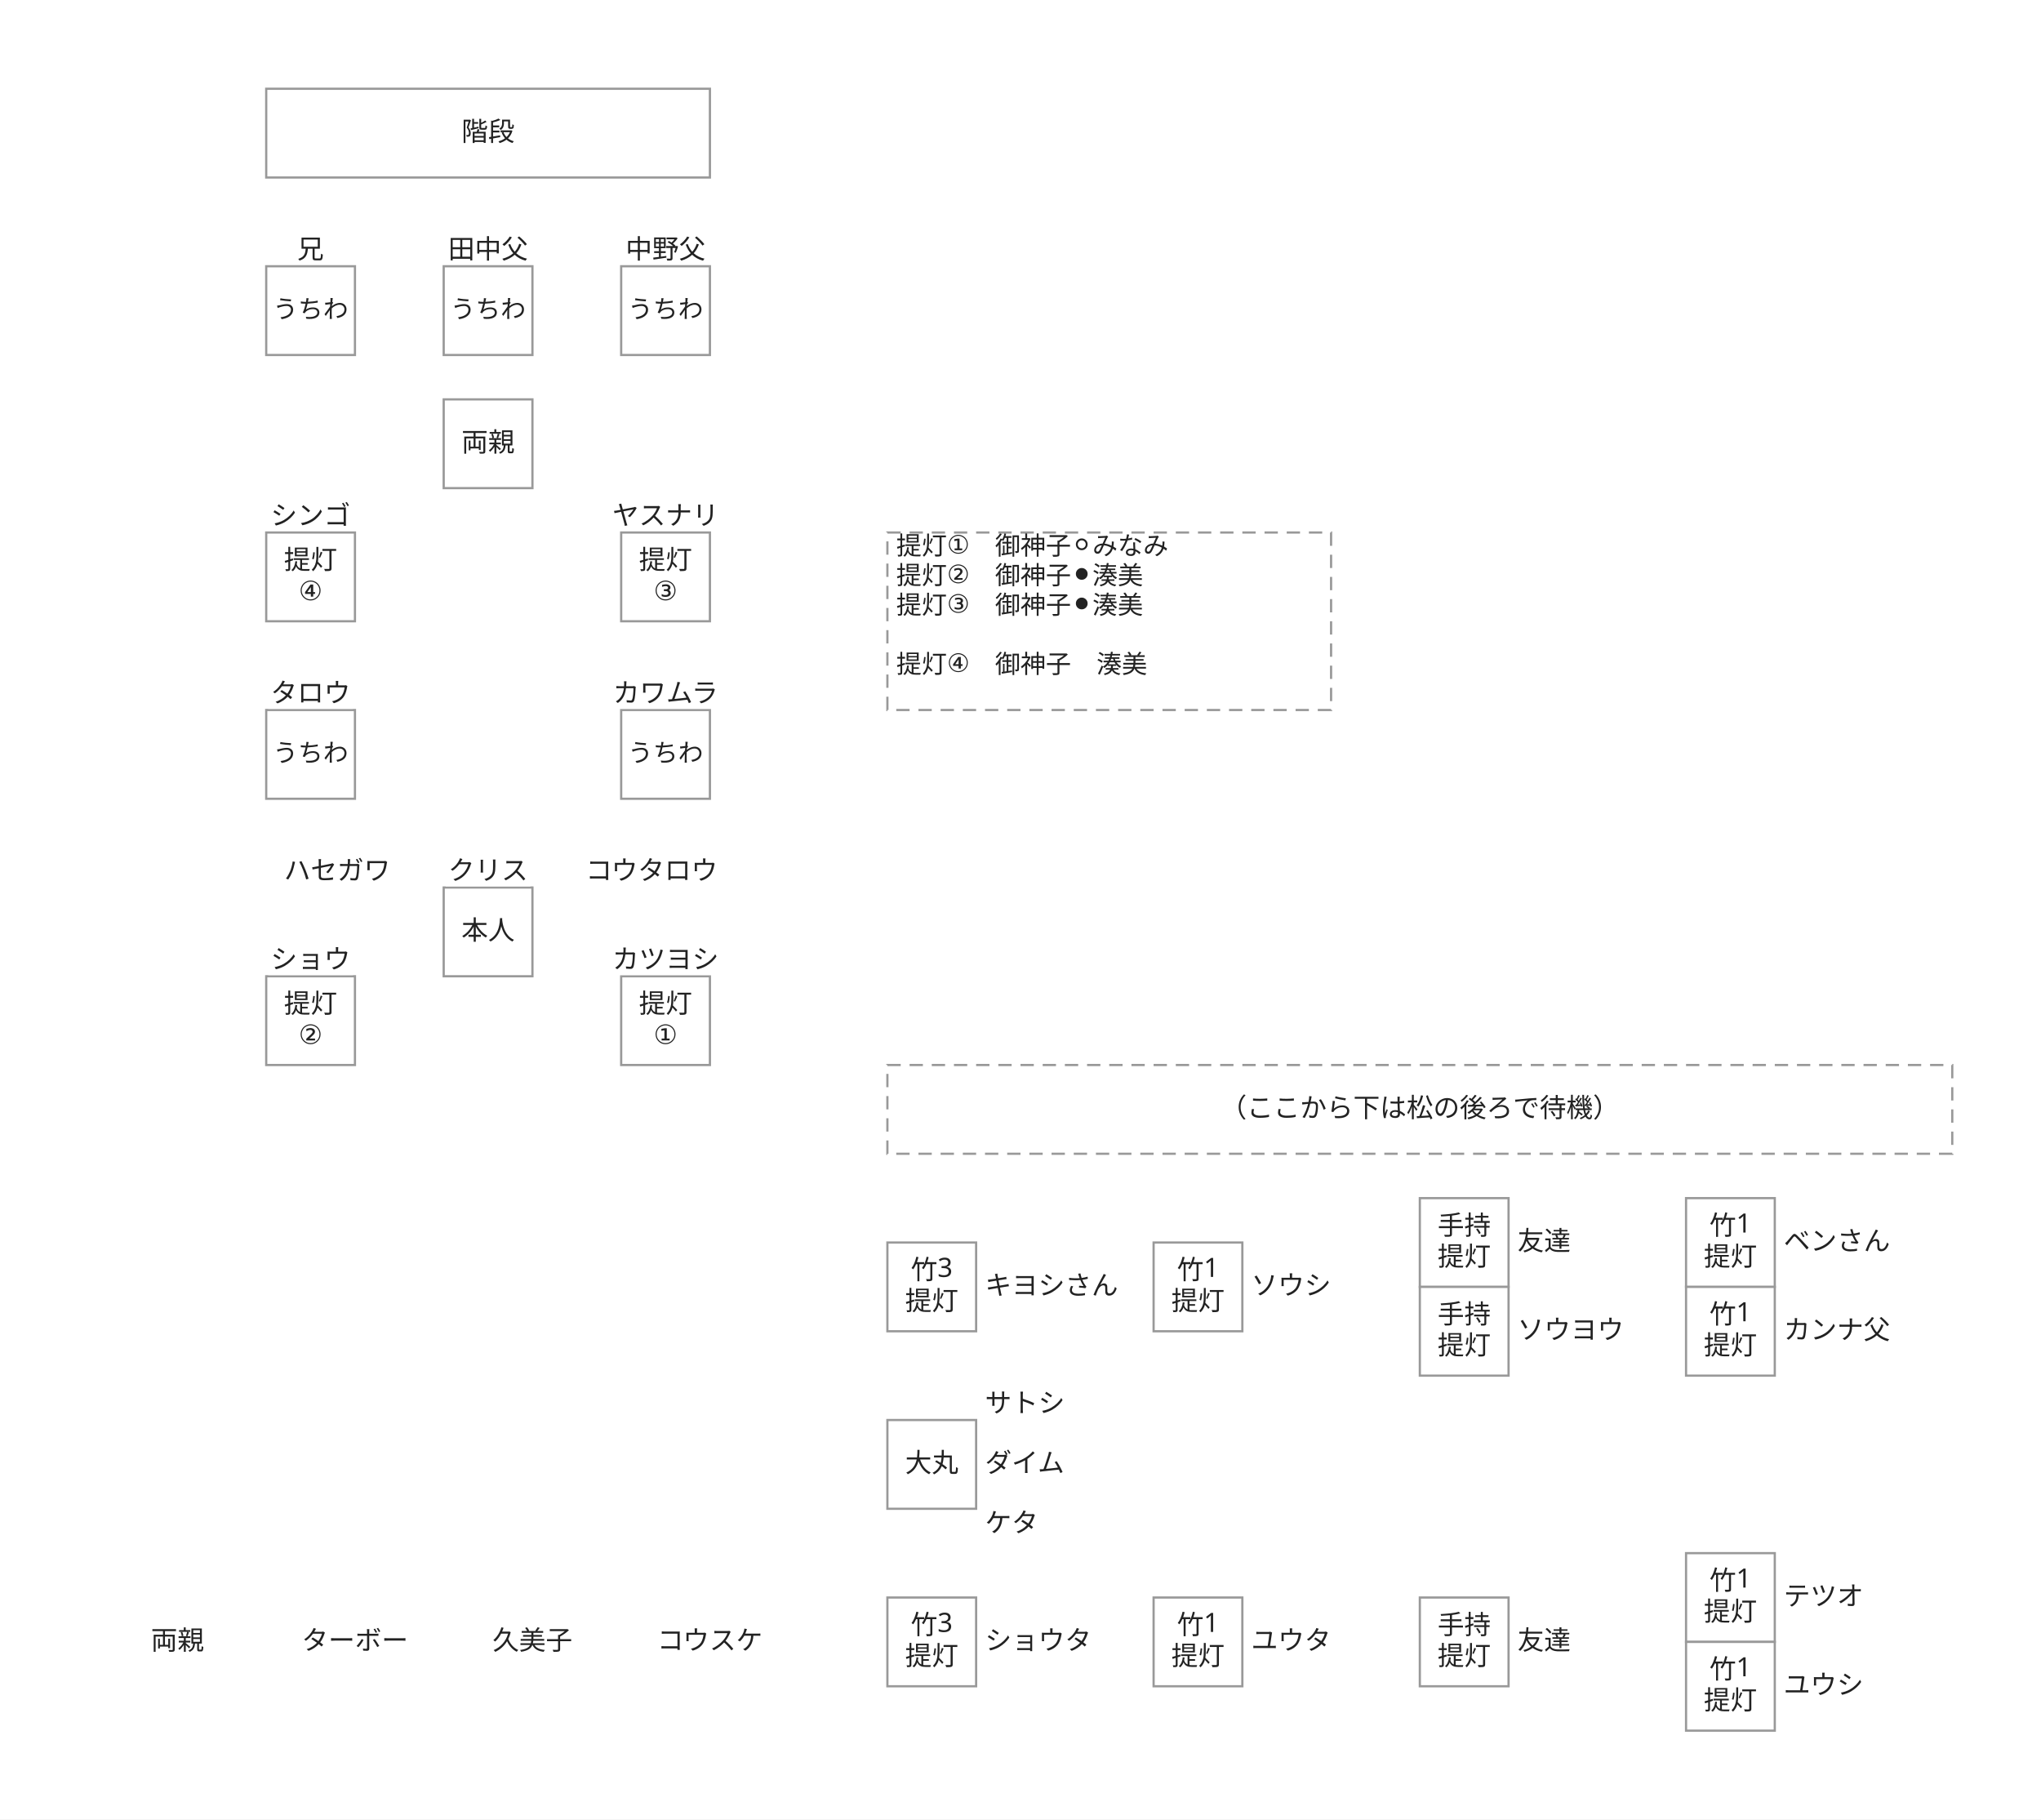
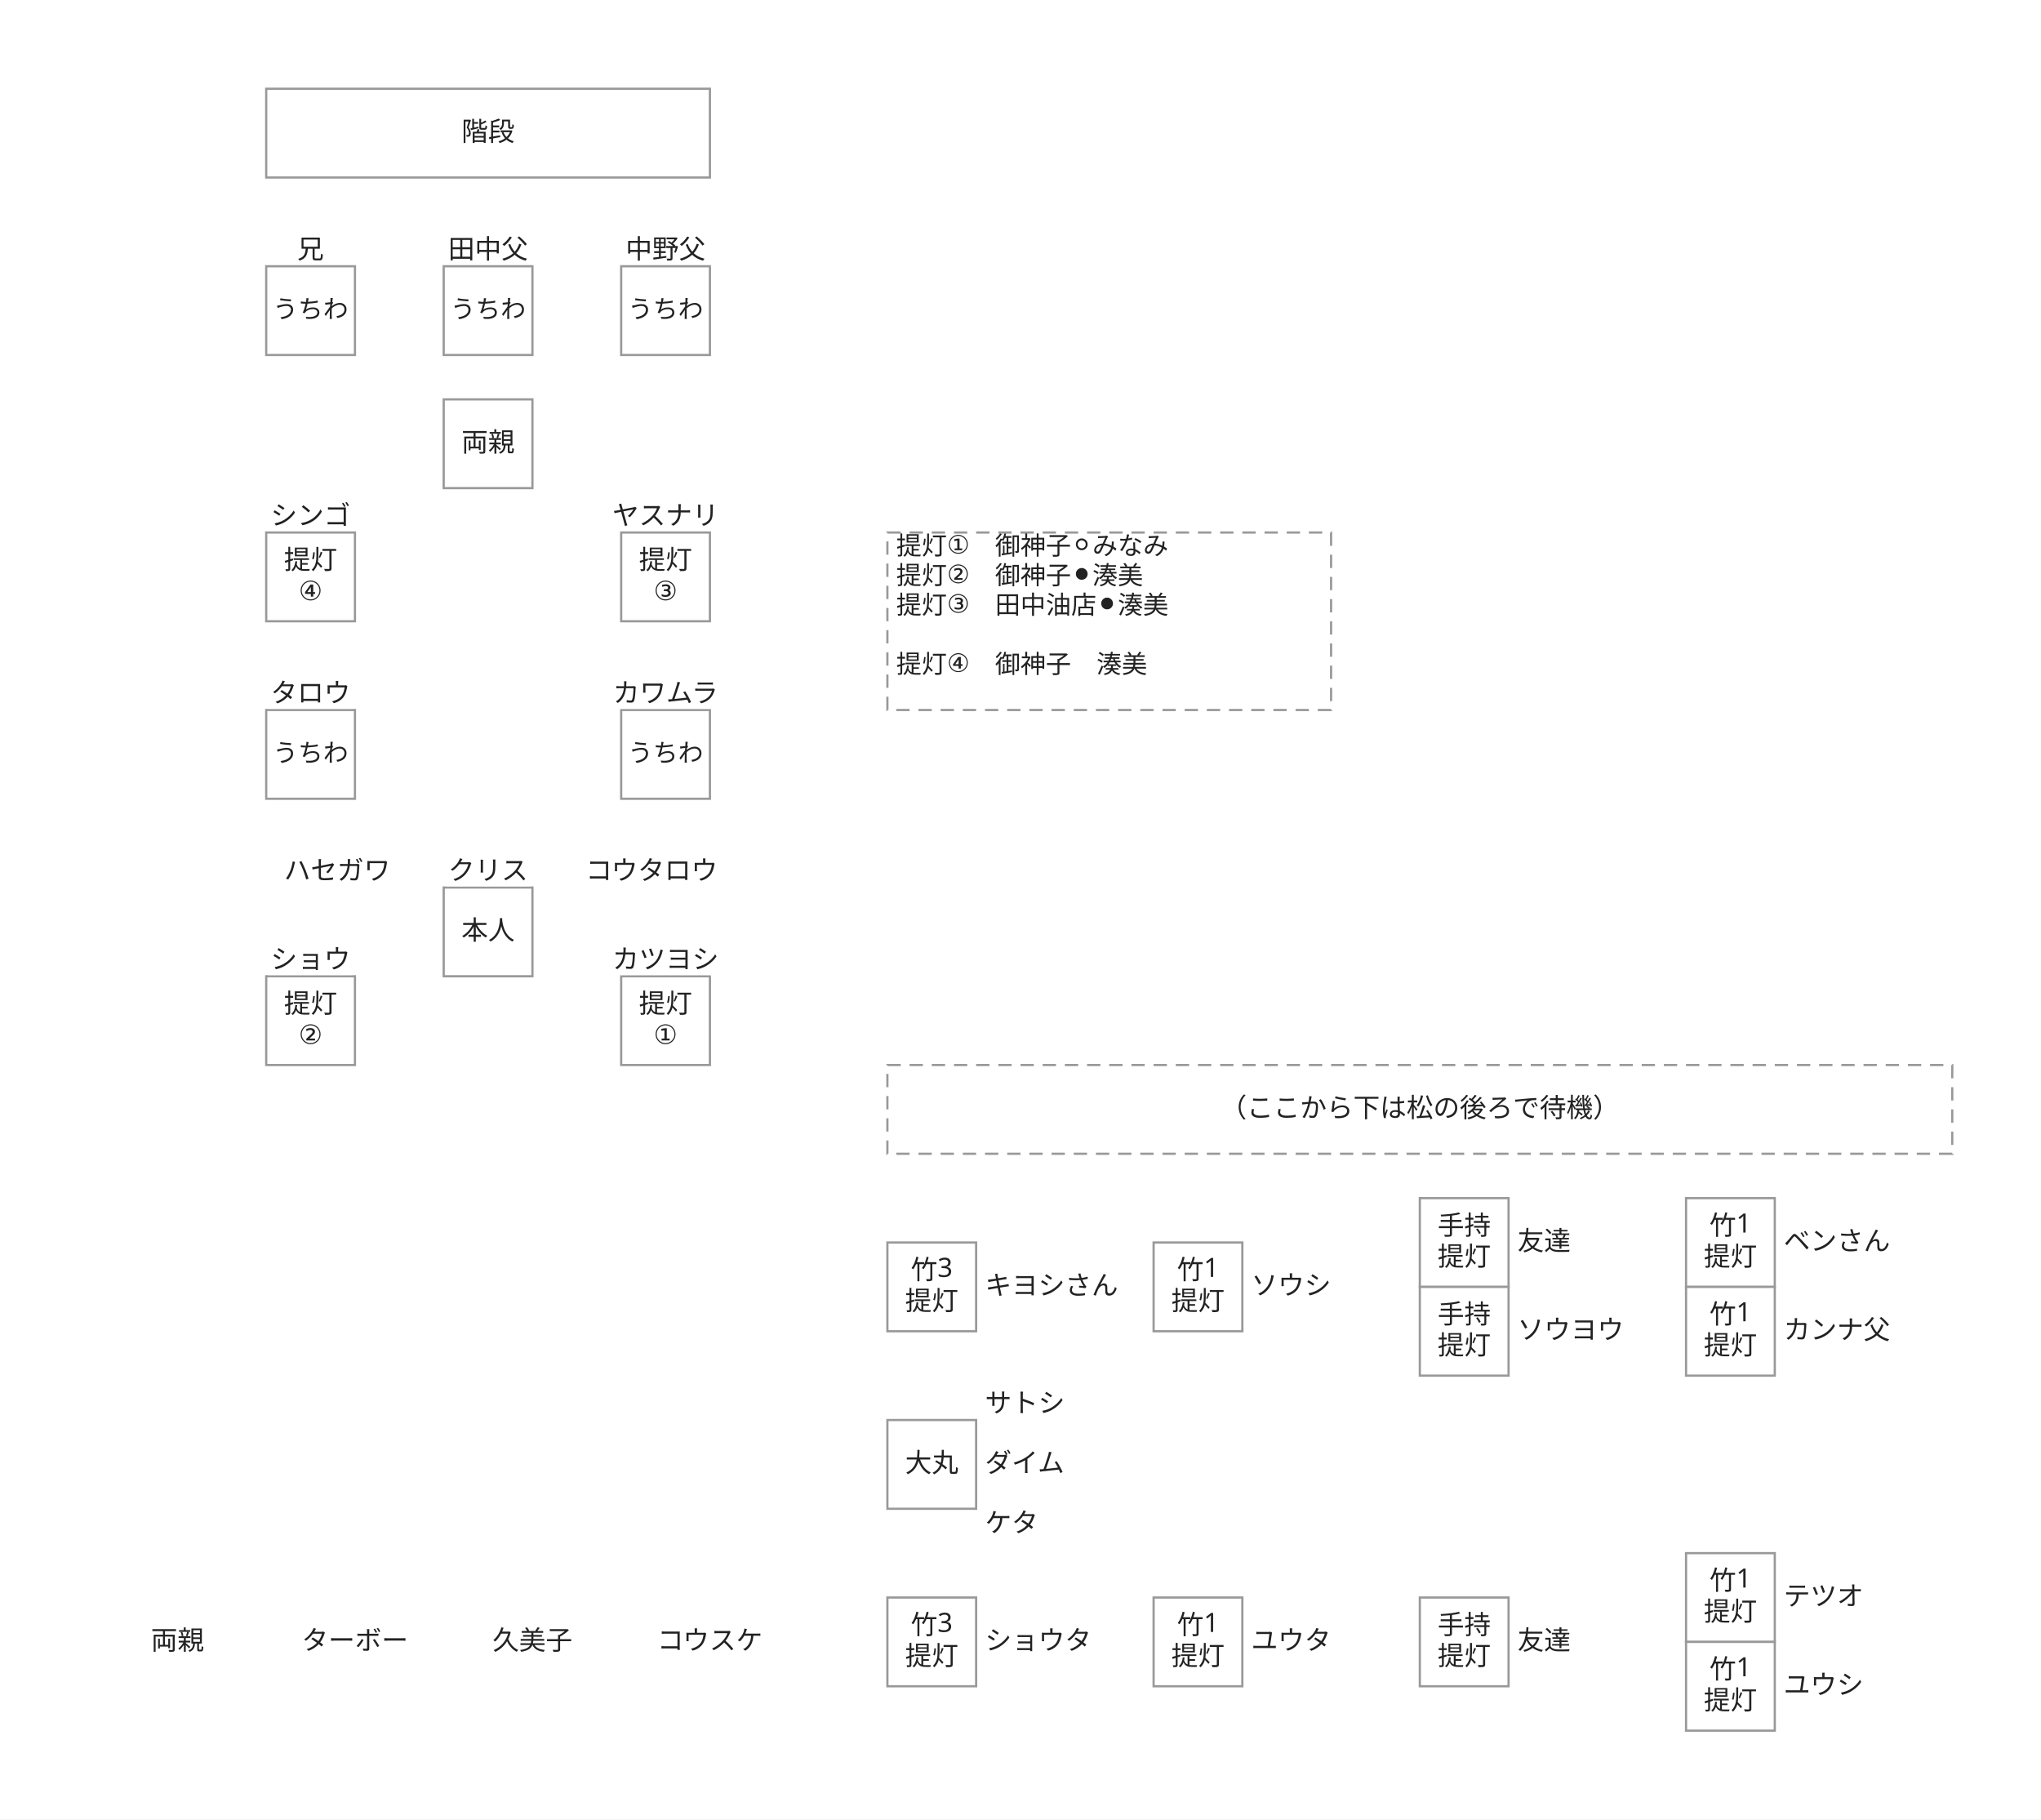
<svg xmlns="http://www.w3.org/2000/svg" viewBox="-40.0 0.0 920.0 820.0" width="920" height="820" font-family="sans-serif">
  <rect x="-40.0" y="0.0" width="920.0" height="820.0" fill="#ffffff" />
  <defs>
    <marker id="arrow-blue" viewBox="0 0 10 10" refX="9" refY="5" markerWidth="7" markerHeight="7" orient="auto-start-reverse">
      <path d="M0,0 L10,5 L0,10 z" fill="#6c8ebf" />
    </marker>
    <marker id="arrow-green" viewBox="0 0 10 10" refX="9" refY="5" markerWidth="7" markerHeight="7" orient="auto-start-reverse">
      <path d="M0,0 L10,5 L0,10 z" fill="#82b366" />
    </marker>
  </defs>
  <rect x="80.0" y="40.0" width="200.0" height="40.0" fill="#ffffff" stroke="#999999" stroke-width="1.0" />
  <text x="180.0" y="63.5" font-size="12" text-anchor="middle" fill="#222222">階段</text>
  <rect x="160.0" y="400.0" width="40.0" height="40.0" fill="#ffffff" stroke="#999999" stroke-width="1.0" />
  <text x="180.0" y="423.5" font-size="12" text-anchor="middle" fill="#222222">本人</text>
  <rect x="160.9" y="386.3" width="38.2" height="13.2" fill="#ffffff" />
  <text x="180.0" y="396.5" font-size="12" text-anchor="middle" fill="#222222">クリス</text>
  <rect x="240.0" y="440.0" width="40.0" height="40.0" fill="#ffffff" stroke="#999999" stroke-width="1.0" />
  <text x="260.0" y="456.5" font-size="12" text-anchor="middle" fill="#222222">提灯</text>
  <text x="260.0" y="470.5" font-size="12" text-anchor="middle" fill="#222222">①</text>
  <rect x="235.2" y="426.3" width="49.6" height="13.2" fill="#ffffff" />
  <text x="260.0" y="436.5" font-size="12" text-anchor="middle" fill="#222222">カツヨシ</text>
  <rect x="80.0" y="440.0" width="40.0" height="40.0" fill="#ffffff" stroke="#999999" stroke-width="1.0" />
  <text x="100.0" y="456.5" font-size="12" text-anchor="middle" fill="#222222">提灯</text>
  <text x="100.0" y="470.5" font-size="12" text-anchor="middle" fill="#222222">②</text>
  <rect x="80.9" y="426.3" width="38.2" height="13.2" fill="#ffffff" />
  <text x="100.0" y="436.5" font-size="12" text-anchor="middle" fill="#222222">ショウ</text>
  <rect x="224.0" y="386.3" width="61.0" height="13.2" fill="#ffffff" />
  <text x="224.0" y="396.5" font-size="12" text-anchor="start" fill="#222222">コウタロウ</text>
  <rect x="86.4" y="386.3" width="49.6" height="13.2" fill="#ffffff" />
  <text x="136.0" y="396.5" font-size="12" text-anchor="end" fill="#222222">ハセガワ</text>
  <rect x="240.0" y="320.0" width="40.0" height="40.0" fill="#ffffff" stroke="#999999" stroke-width="1.0" />
  <text x="260.0" y="343.306" font-size="11.333" text-anchor="middle" fill="#222222">うちわ</text>
  <rect x="80.0" y="320.0" width="40.0" height="40.0" fill="#ffffff" stroke="#999999" stroke-width="1.0" />
  <text x="100.0" y="343.306" font-size="11.333" text-anchor="middle" fill="#222222">うちわ</text>
  <rect x="235.2" y="306.3" width="49.6" height="13.2" fill="#ffffff" />
  <text x="260.0" y="316.5" font-size="12" text-anchor="middle" fill="#222222">カワムラ</text>
  <rect x="80.9" y="306.3" width="38.2" height="13.2" fill="#ffffff" />
  <text x="100.0" y="316.5" font-size="12" text-anchor="middle" fill="#222222">タロウ</text>
  <rect x="235.2" y="226.3" width="49.6" height="13.2" fill="#ffffff" />
  <text x="260.0" y="236.5" font-size="12" text-anchor="middle" fill="#222222">ヤスナリ</text>
  <rect x="240.0" y="240.0" width="40.0" height="40.0" fill="#ffffff" stroke="#999999" stroke-width="1.0" />
  <text x="260.0" y="256.5" font-size="12" text-anchor="middle" fill="#222222">提灯</text>
  <text x="260.0" y="270.5" font-size="12" text-anchor="middle" fill="#222222">③</text>
  <rect x="80.9" y="226.3" width="38.2" height="13.2" fill="#ffffff" />
  <text x="100.0" y="236.5" font-size="12" text-anchor="middle" fill="#222222">シンゴ</text>
  <rect x="80.0" y="240.0" width="40.0" height="40.0" fill="#ffffff" stroke="#999999" stroke-width="1.0" />
  <text x="100.0" y="256.5" font-size="12" text-anchor="middle" fill="#222222">提灯</text>
  <text x="100.0" y="270.5" font-size="12" text-anchor="middle" fill="#222222">④</text>
  <rect x="360.0" y="240.0" width="200.0" height="80.0" fill="#ffffff" stroke="#999999" stroke-width="1.0" stroke-dasharray="6,4" />
  <text x="364.0" y="250.0" font-size="11.429" text-anchor="start" fill="#222222">提灯①　御神子⚪︎みなみ</text>
  <text x="364.0" y="263.333" font-size="11.429" text-anchor="start" fill="#222222">提灯②　御神子⚫︎湊美</text>
-   <text x="364.0" y="276.667" font-size="11.429" text-anchor="start" fill="#222222">提灯③　御神子⚫︎湊美</text>
+   <text x="364.0" y="276.667" font-size="11.429" text-anchor="start" fill="#222222">提灯③　田中油店⚫︎湊美</text>
  <text x="364.0" y="303.333" font-size="11.429" text-anchor="start" fill="#222222">提灯④　御神子　湊美</text>
  <rect x="160.0" y="180.0" width="40.0" height="40.0" fill="#ffffff" stroke="#999999" stroke-width="1.0" />
  <text x="180.0" y="203.5" font-size="12" text-anchor="middle" fill="#222222">両親</text>
  <rect x="92.3" y="106.3" width="15.4" height="13.2" fill="#ffffff" />
  <text x="100.0" y="116.5" font-size="12" text-anchor="middle" fill="#222222">兄</text>
  <rect x="80.0" y="120.0" width="40.0" height="40.0" fill="#ffffff" stroke="#999999" stroke-width="1.0" />
  <text x="100.0" y="143.306" font-size="11.333" text-anchor="middle" fill="#222222">うちわ</text>
  <rect x="160.9" y="106.3" width="38.2" height="13.2" fill="#ffffff" />
  <text x="180.0" y="116.5" font-size="12" text-anchor="middle" fill="#222222">田中父</text>
  <rect x="160.0" y="120.0" width="40.0" height="40.0" fill="#ffffff" stroke="#999999" stroke-width="1.0" />
  <text x="180.0" y="143.306" font-size="11.333" text-anchor="middle" fill="#222222">うちわ</text>
  <rect x="240.9" y="106.3" width="38.2" height="13.2" fill="#ffffff" />
  <text x="260.0" y="116.5" font-size="12" text-anchor="middle" fill="#222222">中野父</text>
  <rect x="240.0" y="120.0" width="40.0" height="40.0" fill="#ffffff" stroke="#999999" stroke-width="1.0" />
  <text x="260.0" y="143.306" font-size="11.333" text-anchor="middle" fill="#222222">うちわ</text>
  <rect x="360.0" y="560.0" width="40.0" height="40.0" fill="#ffffff" stroke="#999999" stroke-width="1.0" />
  <text x="380.0" y="576.5" font-size="12" text-anchor="middle" fill="#222222">竹3</text>
  <text x="380.0" y="590.5" font-size="12" text-anchor="middle" fill="#222222">提灯</text>
  <rect x="404.0" y="573.3" width="61.0" height="13.2" fill="#ffffff" />
  <text x="404.0" y="583.5" font-size="12" text-anchor="start" fill="#222222">キヨシさん</text>
  <rect x="95.2" y="733.3" width="49.6" height="13.2" fill="#ffffff" />
  <text x="120.0" y="743.5" font-size="12" text-anchor="middle" fill="#222222">ターボー</text>
  <rect x="180.9" y="733.3" width="38.2" height="13.2" fill="#ffffff" />
  <text x="200.0" y="743.5" font-size="12" text-anchor="middle" fill="#222222">久美子</text>
  <rect x="255.2" y="733.3" width="49.6" height="13.2" fill="#ffffff" />
  <text x="280.0" y="743.5" font-size="12" text-anchor="middle" fill="#222222">コウスケ</text>
  <rect x="26.6" y="733.3" width="26.8" height="13.2" fill="#ffffff" />
  <text x="40.0" y="743.5" font-size="12" text-anchor="middle" fill="#222222">両親</text>
  <rect x="360.0" y="640.0" width="40.0" height="40.0" fill="#ffffff" stroke="#999999" stroke-width="1.0" />
  <text x="380.0" y="663.5" font-size="12" text-anchor="middle" fill="#222222">大丸</text>
  <rect x="404.0" y="653.3" width="38.2" height="13.2" fill="#ffffff" />
  <text x="404.0" y="663.5" font-size="12" text-anchor="start" fill="#222222">ダイム</text>
  <rect x="360.0" y="720.0" width="40.0" height="40.0" fill="#ffffff" stroke="#999999" stroke-width="1.0" />
  <text x="380.0" y="736.5" font-size="12" text-anchor="middle" fill="#222222">竹3</text>
  <text x="380.0" y="750.5" font-size="12" text-anchor="middle" fill="#222222">提灯</text>
  <rect x="404.0" y="733.3" width="49.6" height="13.2" fill="#ffffff" />
  <text x="404.0" y="743.5" font-size="12" text-anchor="start" fill="#222222">ショウタ</text>
  <rect x="404.0" y="626.3" width="38.2" height="13.2" fill="#ffffff" />
  <text x="404.0" y="636.5" font-size="12" text-anchor="start" fill="#222222">サトシ</text>
  <rect x="404.0" y="680.3" width="26.8" height="13.2" fill="#ffffff" />
  <text x="404.0" y="690.5" font-size="12" text-anchor="start" fill="#222222">ケタ</text>
  <rect x="480.0" y="560.0" width="40.0" height="40.0" fill="#ffffff" stroke="#999999" stroke-width="1.0" />
  <text x="500.0" y="576.5" font-size="12" text-anchor="middle" fill="#222222">竹1</text>
  <text x="500.0" y="590.5" font-size="12" text-anchor="middle" fill="#222222">提灯</text>
  <rect x="524.0" y="573.3" width="38.2" height="13.2" fill="#ffffff" />
  <text x="524.0" y="583.5" font-size="12" text-anchor="start" fill="#222222">ソウシ</text>
  <rect x="480.0" y="720.0" width="40.0" height="40.0" fill="#ffffff" stroke="#999999" stroke-width="1.0" />
  <text x="500.0" y="736.5" font-size="12" text-anchor="middle" fill="#222222">竹1</text>
  <text x="500.0" y="750.5" font-size="12" text-anchor="middle" fill="#222222">提灯</text>
  <rect x="524.0" y="733.3" width="38.2" height="13.2" fill="#ffffff" />
  <text x="524.0" y="743.5" font-size="12" text-anchor="start" fill="#222222">ユウタ</text>
  <rect x="600.0" y="540.0" width="40.0" height="40.0" fill="#ffffff" stroke="#999999" stroke-width="1.0" />
  <text x="620.0" y="556.5" font-size="12" text-anchor="middle" fill="#222222">手持</text>
  <text x="620.0" y="570.5" font-size="12" text-anchor="middle" fill="#222222">提灯</text>
  <rect x="644.0" y="553.3" width="26.8" height="13.2" fill="#ffffff" />
  <text x="644.0" y="563.5" font-size="12" text-anchor="start" fill="#222222">友達</text>
  <rect x="600.0" y="580.0" width="40.0" height="40.0" fill="#ffffff" stroke="#999999" stroke-width="1.0" />
  <text x="620.0" y="596.5" font-size="12" text-anchor="middle" fill="#222222">手持</text>
  <text x="620.0" y="610.5" font-size="12" text-anchor="middle" fill="#222222">提灯</text>
  <rect x="644.0" y="593.3" width="49.6" height="13.2" fill="#ffffff" />
  <text x="644.0" y="603.5" font-size="12" text-anchor="start" fill="#222222">ソウヨウ</text>
  <rect x="600.0" y="720.0" width="40.0" height="40.0" fill="#ffffff" stroke="#999999" stroke-width="1.0" />
  <text x="620.0" y="736.5" font-size="12" text-anchor="middle" fill="#222222">手持</text>
  <text x="620.0" y="750.5" font-size="12" text-anchor="middle" fill="#222222">提灯</text>
  <rect x="644.0" y="733.3" width="26.8" height="13.2" fill="#ffffff" />
  <text x="644.0" y="743.5" font-size="12" text-anchor="start" fill="#222222">友達</text>
  <rect x="720.0" y="540.0" width="40.0" height="40.0" fill="#ffffff" stroke="#999999" stroke-width="1.0" />
  <text x="740.0" y="556.5" font-size="12" text-anchor="middle" fill="#222222">竹1</text>
  <text x="740.0" y="570.5" font-size="12" text-anchor="middle" fill="#222222">提灯</text>
  <rect x="764.0" y="553.3" width="49.6" height="13.2" fill="#ffffff" />
  <text x="764.0" y="563.5" font-size="12" text-anchor="start" fill="#222222">ベンさん</text>
  <rect x="720.0" y="580.0" width="40.0" height="40.0" fill="#ffffff" stroke="#999999" stroke-width="1.0" />
  <text x="740.0" y="596.5" font-size="12" text-anchor="middle" fill="#222222">竹1</text>
  <text x="740.0" y="610.5" font-size="12" text-anchor="middle" fill="#222222">提灯</text>
  <rect x="764.0" y="593.3" width="49.6" height="13.2" fill="#ffffff" />
  <text x="764.0" y="603.5" font-size="12" text-anchor="start" fill="#222222">カンナ父</text>
  <rect x="720.0" y="700.0" width="40.0" height="40.0" fill="#ffffff" stroke="#999999" stroke-width="1.0" />
  <text x="740.0" y="716.5" font-size="12" text-anchor="middle" fill="#222222">竹1</text>
  <text x="740.0" y="730.5" font-size="12" text-anchor="middle" fill="#222222">提灯</text>
  <rect x="764.0" y="713.3" width="38.2" height="13.2" fill="#ffffff" />
  <text x="764.0" y="723.5" font-size="12" text-anchor="start" fill="#222222">テツオ</text>
  <rect x="720.0" y="740.0" width="40.0" height="40.0" fill="#ffffff" stroke="#999999" stroke-width="1.0" />
  <text x="740.0" y="756.5" font-size="12" text-anchor="middle" fill="#222222">竹1</text>
  <text x="740.0" y="770.5" font-size="12" text-anchor="middle" fill="#222222">提灯</text>
  <rect x="764.0" y="753.3" width="38.2" height="13.2" fill="#ffffff" />
  <text x="764.0" y="763.5" font-size="12" text-anchor="start" fill="#222222">ユウシ</text>
  <rect x="360.0" y="480.0" width="480.0" height="40.0" fill="#ffffff" stroke="#999999" stroke-width="1.0" stroke-dasharray="6,4" />
  <text x="600.0" y="503.5" font-size="12" text-anchor="middle" fill="#222222">（ここから下は松の後ろで待機）</text>
</svg>
